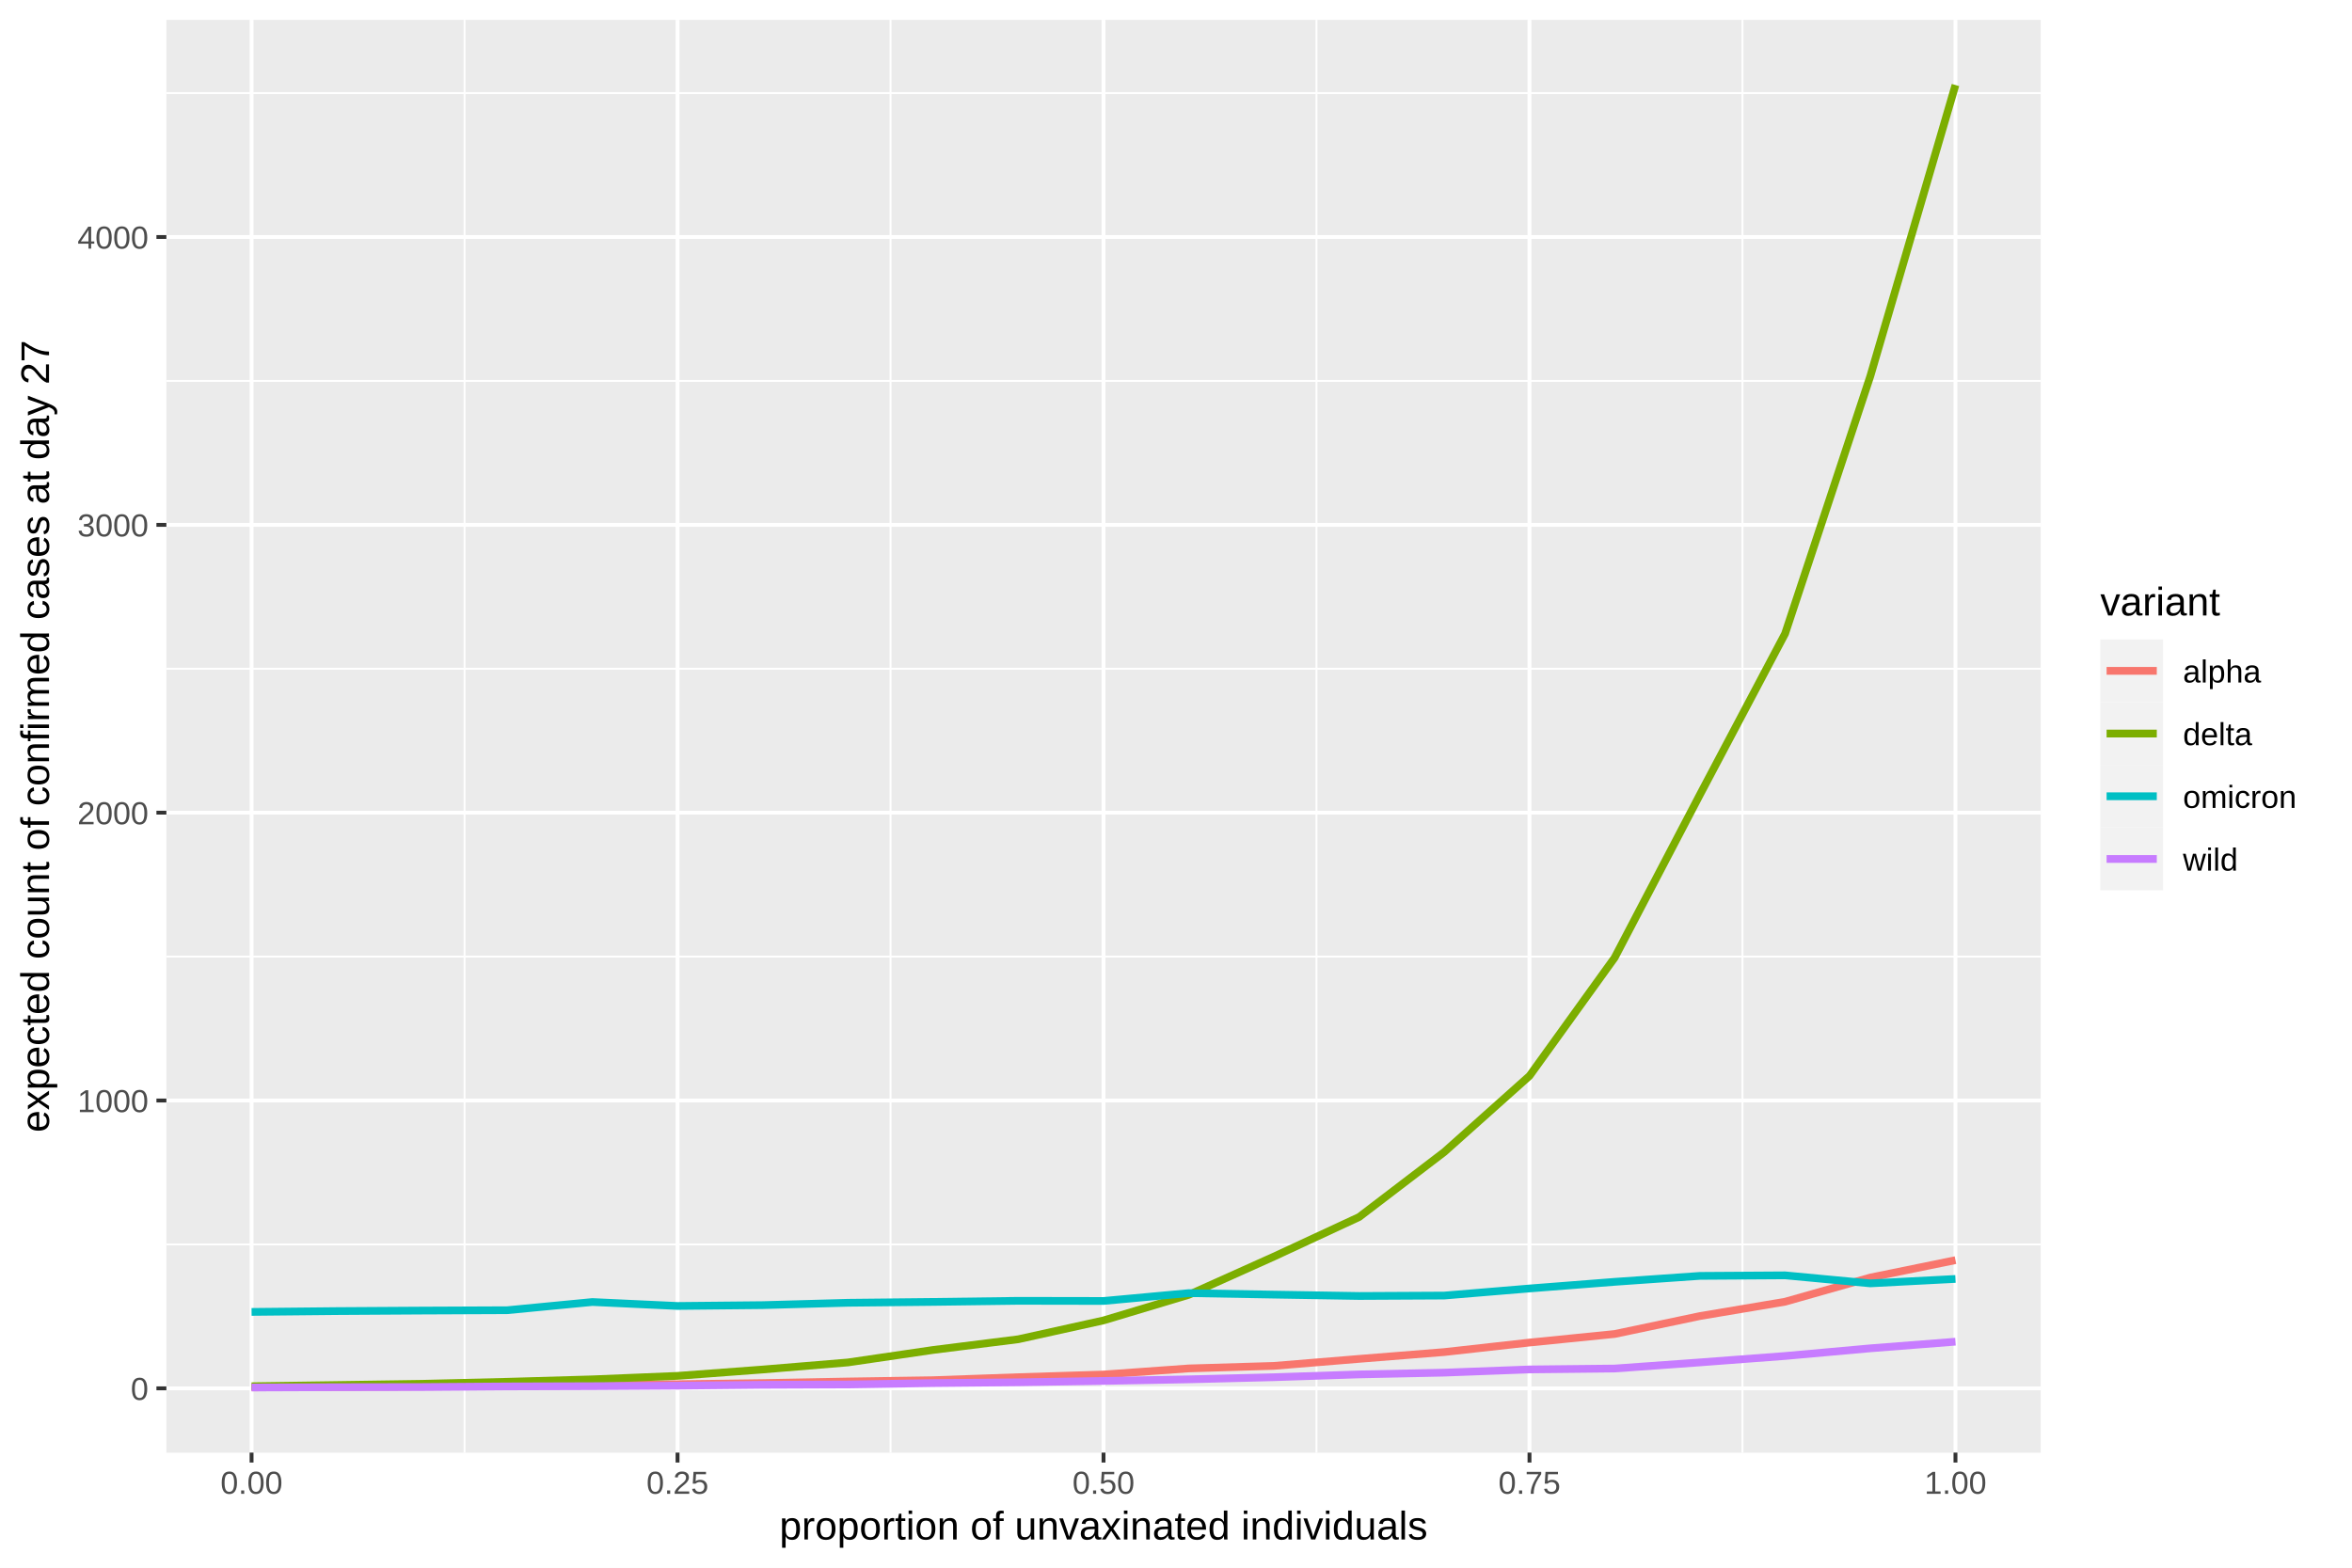
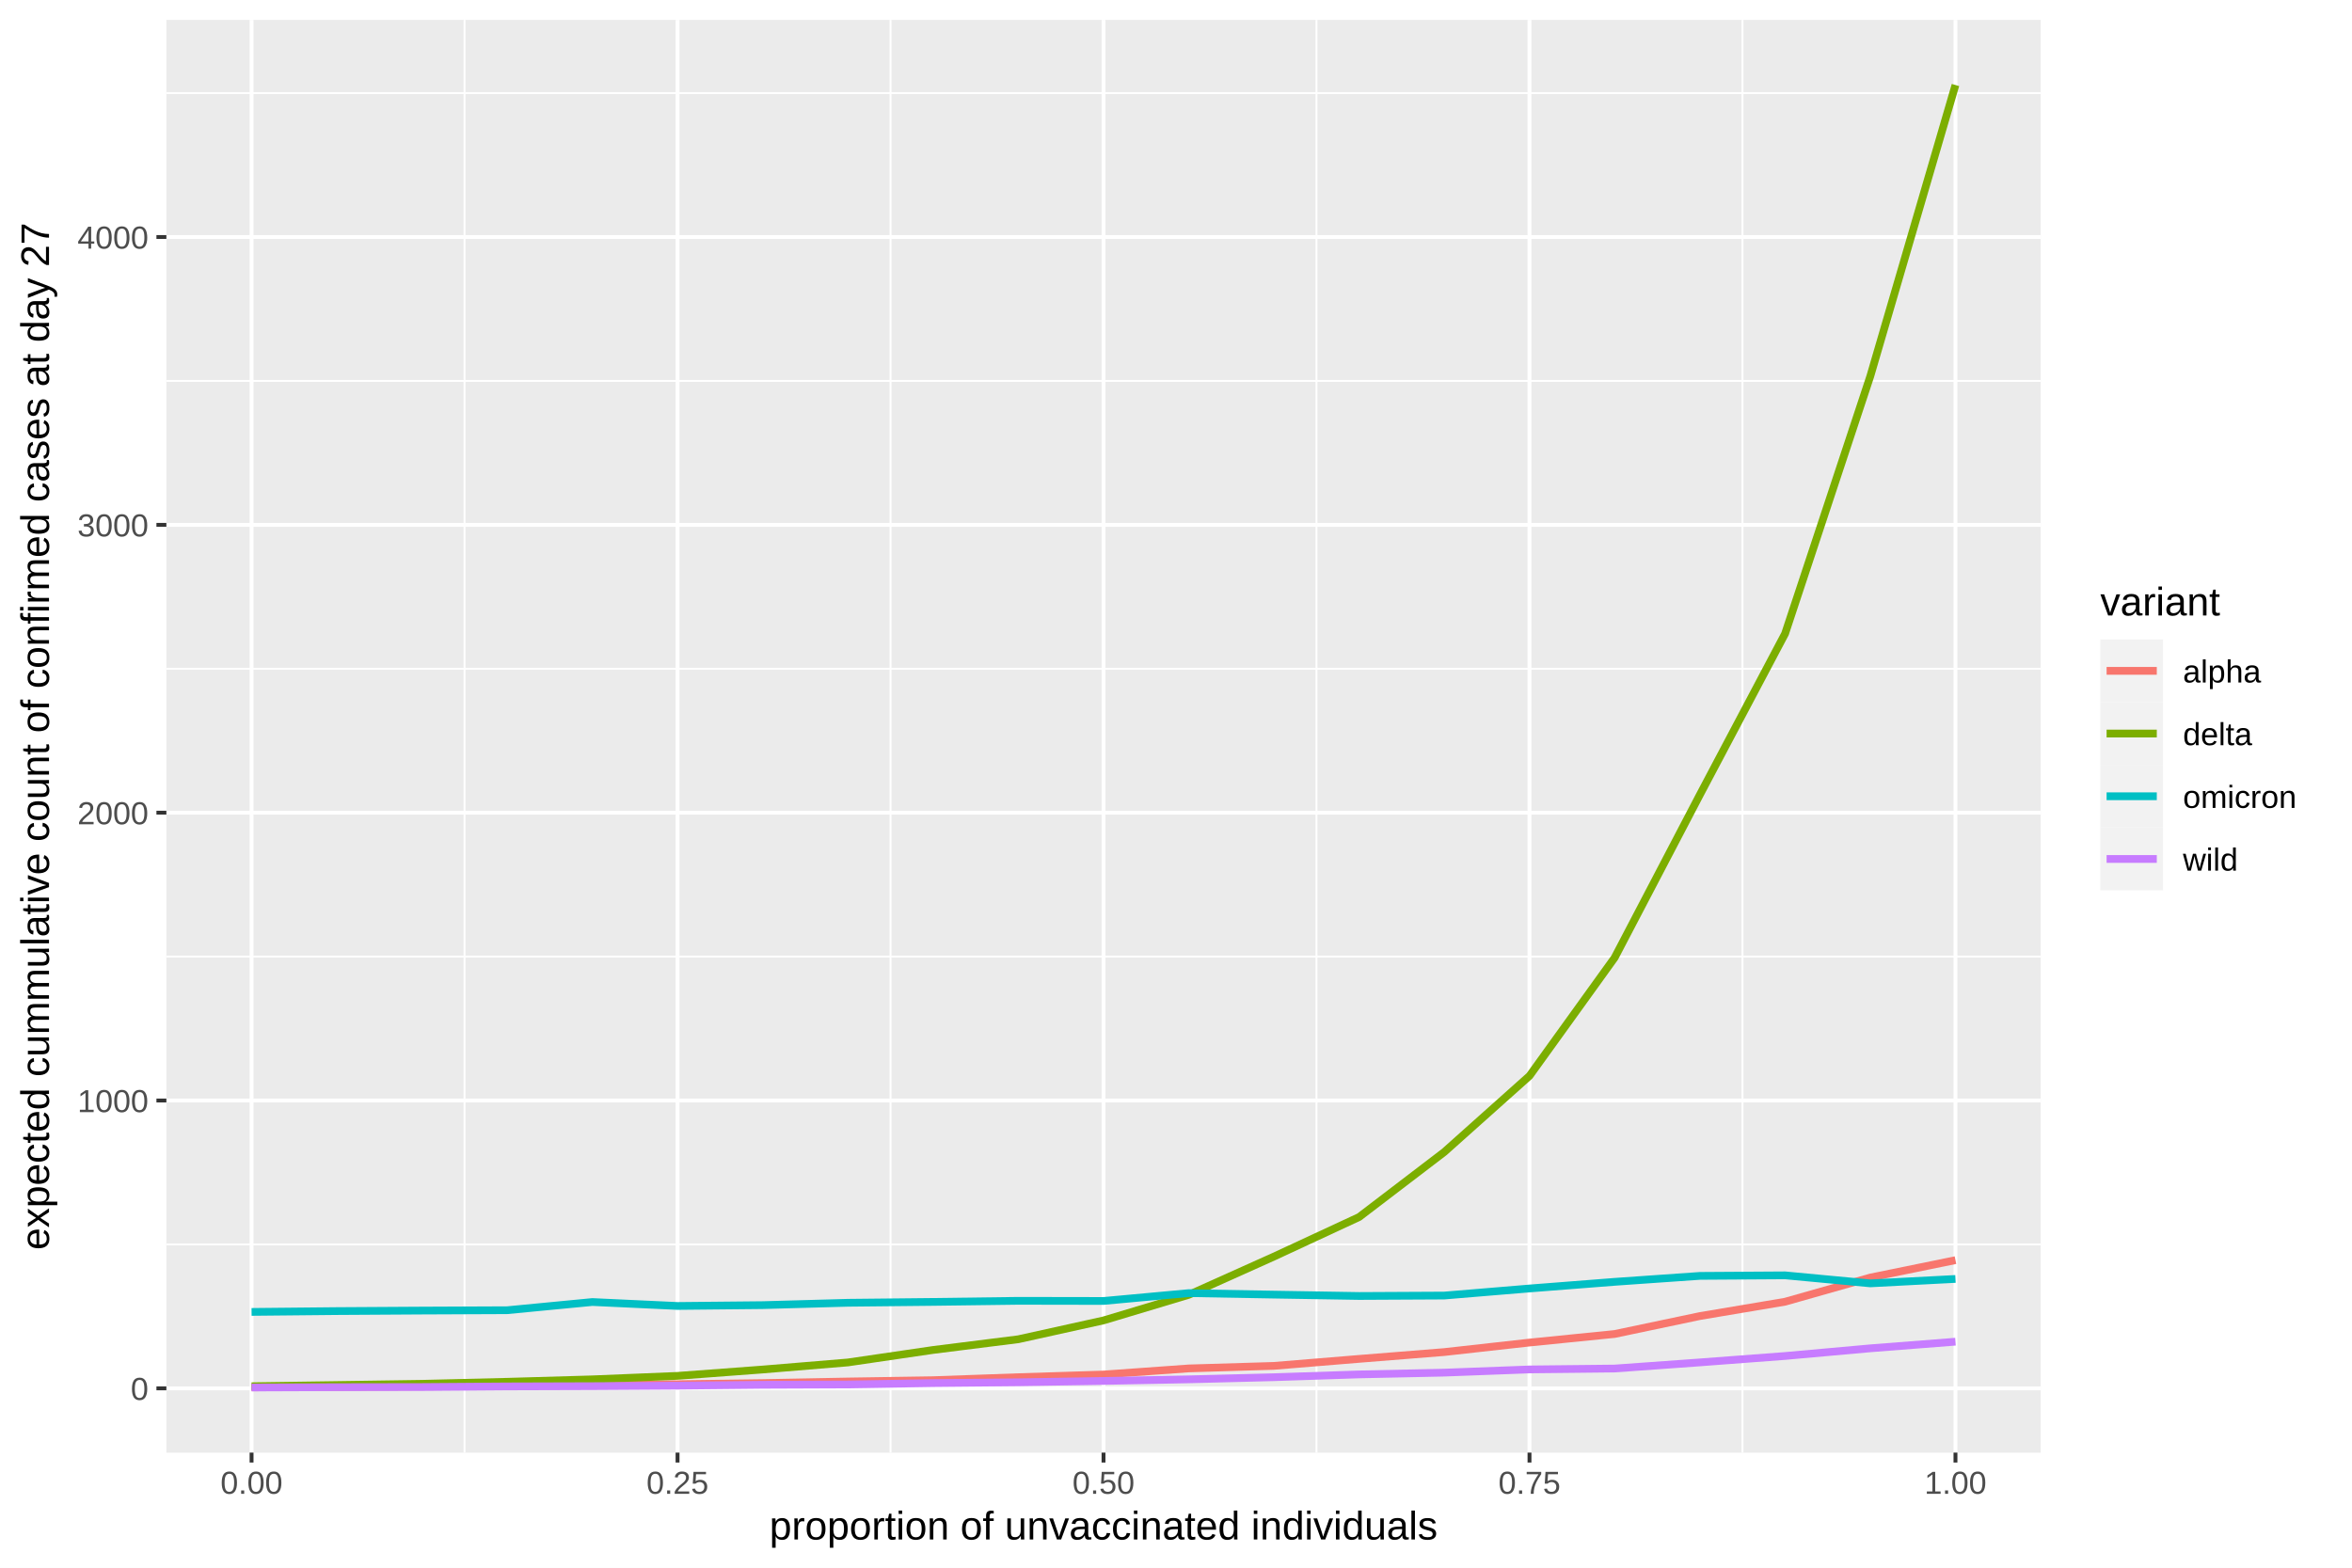
<svg xmlns="http://www.w3.org/2000/svg" class="svglite" width="648.00pt" height="432.00pt" viewBox="0 0 648.00 432.00">
  <defs>
    <style type="text/css">
    .svglite line, .svglite polyline, .svglite polygon, .svglite path, .svglite rect, .svglite circle {
      fill: none;
      stroke: #000000;
      stroke-linecap: round;
      stroke-linejoin: round;
      stroke-miterlimit: 10.00;
    }
  </style>
  </defs>
  <rect width="100%" height="100%" style="stroke: none; fill: #FFFFFF;" />
  <defs>
    <clipPath id="cpMC4wMHw2NDguMDB8MC4wMHw0MzIuMDA=">
      <rect x="0.00" y="0.00" width="648.00" height="432.00" />
    </clipPath>
  </defs>
  <g clip-path="url(#cpMC4wMHw2NDguMDB8MC4wMHw0MzIuMDA=)">
    <rect x="0.00" y="0.00" width="648.00" height="432.00" style="stroke-width: 1.07; stroke: #FFFFFF; fill: #FFFFFF;" />
  </g>
  <defs>
    <clipPath id="cpNDUuODR8NTYyLjIyfDUuNDh8NDAwLjI5">
      <rect x="45.84" y="5.48" width="516.39" height="394.82" />
    </clipPath>
  </defs>
  <g clip-path="url(#cpNDUuODR8NTYyLjIyfDUuNDh8NDAwLjI5)">
    <rect x="45.84" y="5.48" width="516.39" height="394.82" style="stroke-width: 1.07; stroke: none; fill: #EBEBEB;" />
    <polyline points="45.84,342.92 562.22,342.92 " style="stroke-width: 0.53; stroke: #FFFFFF; stroke-linecap: butt;" />
    <polyline points="45.84,263.60 562.22,263.60 " style="stroke-width: 0.53; stroke: #FFFFFF; stroke-linecap: butt;" />
    <polyline points="45.84,184.28 562.22,184.28 " style="stroke-width: 0.53; stroke: #FFFFFF; stroke-linecap: butt;" />
    <polyline points="45.84,104.97 562.22,104.97 " style="stroke-width: 0.53; stroke: #FFFFFF; stroke-linecap: butt;" />
    <polyline points="45.84,25.65 562.22,25.65 " style="stroke-width: 0.53; stroke: #FFFFFF; stroke-linecap: butt;" />
    <polyline points="127.99,400.29 127.99,5.48 " style="stroke-width: 0.53; stroke: #FFFFFF; stroke-linecap: butt;" />
    <polyline points="245.35,400.29 245.35,5.48 " style="stroke-width: 0.53; stroke: #FFFFFF; stroke-linecap: butt;" />
    <polyline points="362.71,400.29 362.71,5.48 " style="stroke-width: 0.53; stroke: #FFFFFF; stroke-linecap: butt;" />
    <polyline points="480.07,400.29 480.07,5.48 " style="stroke-width: 0.53; stroke: #FFFFFF; stroke-linecap: butt;" />
    <polyline points="45.84,382.58 562.22,382.58 " style="stroke-width: 1.07; stroke: #FFFFFF; stroke-linecap: butt;" />
    <polyline points="45.84,303.26 562.22,303.26 " style="stroke-width: 1.07; stroke: #FFFFFF; stroke-linecap: butt;" />
    <polyline points="45.84,223.94 562.22,223.94 " style="stroke-width: 1.07; stroke: #FFFFFF; stroke-linecap: butt;" />
    <polyline points="45.84,144.63 562.22,144.63 " style="stroke-width: 1.07; stroke: #FFFFFF; stroke-linecap: butt;" />
    <polyline points="45.84,65.31 562.22,65.31 " style="stroke-width: 1.07; stroke: #FFFFFF; stroke-linecap: butt;" />
    <polyline points="69.31,400.29 69.31,5.48 " style="stroke-width: 1.07; stroke: #FFFFFF; stroke-linecap: butt;" />
    <polyline points="186.67,400.29 186.67,5.48 " style="stroke-width: 1.07; stroke: #FFFFFF; stroke-linecap: butt;" />
    <polyline points="304.03,400.29 304.03,5.48 " style="stroke-width: 1.07; stroke: #FFFFFF; stroke-linecap: butt;" />
    <polyline points="421.39,400.29 421.39,5.48 " style="stroke-width: 1.07; stroke: #FFFFFF; stroke-linecap: butt;" />
    <polyline points="538.75,400.29 538.75,5.48 " style="stroke-width: 1.07; stroke: #FFFFFF; stroke-linecap: butt;" />
    <polyline points="69.31,382.31 92.78,382.19 116.25,382.06 139.73,381.95 163.20,381.72 186.67,381.44 210.14,381.13 233.62,380.69 257.09,380.33 280.56,379.50 304.03,378.77 327.50,377.09 350.98,376.39 374.45,374.46 397.92,372.58 421.39,369.96 444.86,367.60 468.34,362.66 491.81,358.71 515.28,352.05 538.75,347.25 " style="stroke-width: 2.13; stroke: #F8766D; stroke-linecap: butt;" />
    <polyline points="69.31,382.00 92.78,381.67 116.25,381.33 139.73,380.77 163.20,380.10 186.67,379.14 210.14,377.39 233.62,375.44 257.09,372.00 280.56,369.05 304.03,363.86 327.50,356.81 350.98,346.27 374.45,335.37 397.92,317.45 421.39,296.48 444.86,263.89 468.34,218.99 491.81,174.62 515.28,103.69 538.75,23.43 " style="stroke-width: 2.13; stroke: #7CAE00; stroke-linecap: butt;" />
    <polyline points="69.31,361.52 92.78,361.29 116.25,361.15 139.73,361.05 163.20,358.79 186.67,359.88 210.14,359.65 233.62,359.00 257.09,358.76 280.56,358.46 304.03,358.50 327.50,356.34 350.98,356.75 374.45,357.13 397.92,357.01 421.39,355.06 444.86,353.23 468.34,351.59 491.81,351.44 515.28,353.65 538.75,352.43 " style="stroke-width: 2.13; stroke: #00BFC4; stroke-linecap: butt;" />
    <polyline points="69.31,382.35 92.78,382.26 116.25,382.22 139.73,382.05 163.20,381.98 186.67,381.84 210.14,381.60 233.62,381.51 257.09,381.13 280.56,380.91 304.03,380.54 327.50,380.10 350.98,379.51 374.45,378.74 397.92,378.25 421.39,377.37 444.86,377.12 468.34,375.43 491.81,373.66 515.28,371.55 538.75,369.72 " style="stroke-width: 2.13; stroke: #C77CFF; stroke-linecap: butt;" />
  </g>
  <g clip-path="url(#cpMC4wMHw2NDguMDB8MC4wMHw0MzIuMDA=)">
    <text x="40.91" y="385.78" text-anchor="end" style="font-size: 8.80px; fill: #4D4D4D; font-family: Liberation Sans;" textLength="5.59px" lengthAdjust="spacingAndGlyphs">0</text>
    <text x="40.91" y="306.47" text-anchor="end" style="font-size: 8.80px; fill: #4D4D4D; font-family: Liberation Sans;" textLength="22.38px" lengthAdjust="spacingAndGlyphs">1000</text>
    <text x="40.91" y="227.15" text-anchor="end" style="font-size: 8.80px; fill: #4D4D4D; font-family: Liberation Sans;" textLength="22.38px" lengthAdjust="spacingAndGlyphs">2000</text>
    <text x="40.91" y="147.83" text-anchor="end" style="font-size: 8.80px; fill: #4D4D4D; font-family: Liberation Sans;" textLength="22.38px" lengthAdjust="spacingAndGlyphs">3000</text>
    <text x="40.91" y="68.52" text-anchor="end" style="font-size: 8.80px; fill: #4D4D4D; font-family: Liberation Sans;" textLength="22.38px" lengthAdjust="spacingAndGlyphs">4000</text>
    <polyline points="43.10,382.58 45.84,382.58 " style="stroke-width: 1.07; stroke: #333333; stroke-linecap: butt;" />
    <polyline points="43.10,303.26 45.84,303.26 " style="stroke-width: 1.07; stroke: #333333; stroke-linecap: butt;" />
    <polyline points="43.10,223.94 45.84,223.94 " style="stroke-width: 1.07; stroke: #333333; stroke-linecap: butt;" />
    <polyline points="43.10,144.63 45.84,144.63 " style="stroke-width: 1.07; stroke: #333333; stroke-linecap: butt;" />
    <polyline points="43.10,65.31 45.84,65.31 " style="stroke-width: 1.07; stroke: #333333; stroke-linecap: butt;" />
    <polyline points="69.31,403.03 69.31,400.29 " style="stroke-width: 1.07; stroke: #333333; stroke-linecap: butt;" />
    <polyline points="186.67,403.03 186.67,400.29 " style="stroke-width: 1.07; stroke: #333333; stroke-linecap: butt;" />
    <polyline points="304.03,403.03 304.03,400.29 " style="stroke-width: 1.07; stroke: #333333; stroke-linecap: butt;" />
    <polyline points="421.39,403.03 421.39,400.29 " style="stroke-width: 1.07; stroke: #333333; stroke-linecap: butt;" />
    <polyline points="538.75,403.03 538.75,400.29 " style="stroke-width: 1.07; stroke: #333333; stroke-linecap: butt;" />
    <text x="69.31" y="411.64" text-anchor="middle" style="font-size: 8.80px; fill: #4D4D4D; font-family: Liberation Sans;" textLength="19.58px" lengthAdjust="spacingAndGlyphs">0.00</text>
    <text x="186.67" y="411.64" text-anchor="middle" style="font-size: 8.80px; fill: #4D4D4D; font-family: Liberation Sans;" textLength="19.58px" lengthAdjust="spacingAndGlyphs">0.25</text>
    <text x="304.03" y="411.64" text-anchor="middle" style="font-size: 8.80px; fill: #4D4D4D; font-family: Liberation Sans;" textLength="19.58px" lengthAdjust="spacingAndGlyphs">0.50</text>
    <text x="421.39" y="411.64" text-anchor="middle" style="font-size: 8.80px; fill: #4D4D4D; font-family: Liberation Sans;" textLength="19.58px" lengthAdjust="spacingAndGlyphs">0.75</text>
    <text x="538.75" y="411.64" text-anchor="middle" style="font-size: 8.80px; fill: #4D4D4D; font-family: Liberation Sans;" textLength="19.58px" lengthAdjust="spacingAndGlyphs">1.00</text>
-     <text x="304.03" y="424.23" text-anchor="middle" style="font-size: 11.00px; font-family: Liberation Sans;" textLength="206.06px" lengthAdjust="spacingAndGlyphs">proportion of unvaxinated individuals</text>
-     <text transform="translate(13.50,202.89) rotate(-90)" text-anchor="middle" style="font-size: 11.00px; font-family: Liberation Sans;" textLength="248.85px" lengthAdjust="spacingAndGlyphs">expected count of confirmed cases at day 27</text>
+     <text x="304.03" y="424.23" text-anchor="middle" style="font-size: 11.00px; font-family: Liberation Sans;" textLength="211.65px" lengthAdjust="spacingAndGlyphs">proportion of unvaccinated individuals</text>
+     <text transform="translate(13.50,202.89) rotate(-90)" text-anchor="middle" style="font-size: 11.00px; font-family: Liberation Sans;" textLength="324.22px" lengthAdjust="spacingAndGlyphs">expected cummulative count of confirmed cases at day 27</text>
    <rect x="573.18" y="154.95" width="69.34" height="95.87" style="stroke-width: 1.07; stroke: none; fill: #FFFFFF;" />
    <text x="578.66" y="169.60" style="font-size: 11.00px; font-family: Liberation Sans;" textLength="38.85px" lengthAdjust="spacingAndGlyphs">variant</text>
    <rect x="578.66" y="176.22" width="17.28" height="17.28" style="stroke-width: 1.07; stroke: none; fill: #F2F2F2;" />
    <line x1="580.39" y1="184.86" x2="594.22" y2="184.86" style="stroke-width: 2.13; stroke: #F8766D; stroke-linecap: butt;" />
    <rect x="578.66" y="193.50" width="17.28" height="17.28" style="stroke-width: 1.07; stroke: none; fill: #F2F2F2;" />
    <line x1="580.39" y1="202.14" x2="594.22" y2="202.14" style="stroke-width: 2.13; stroke: #7CAE00; stroke-linecap: butt;" />
    <rect x="578.66" y="210.78" width="17.28" height="17.28" style="stroke-width: 1.07; stroke: none; fill: #F2F2F2;" />
    <line x1="580.39" y1="219.42" x2="594.22" y2="219.42" style="stroke-width: 2.13; stroke: #00BFC4; stroke-linecap: butt;" />
    <rect x="578.66" y="228.06" width="17.28" height="17.28" style="stroke-width: 1.07; stroke: none; fill: #F2F2F2;" />
    <line x1="580.39" y1="236.70" x2="594.22" y2="236.70" style="stroke-width: 2.13; stroke: #C77CFF; stroke-linecap: butt;" />
    <text x="601.42" y="188.07" style="font-size: 8.80px; font-family: Liberation Sans;" textLength="24.39px" lengthAdjust="spacingAndGlyphs">alpha</text>
    <text x="601.42" y="205.35" style="font-size: 8.80px; font-family: Liberation Sans;" textLength="22.29px" lengthAdjust="spacingAndGlyphs">delta</text>
    <text x="601.42" y="222.63" style="font-size: 8.80px; font-family: Liberation Sans;" textLength="35.62px" lengthAdjust="spacingAndGlyphs">omicron</text>
    <text x="601.42" y="239.91" style="font-size: 8.80px; font-family: Liberation Sans;" textLength="17.68px" lengthAdjust="spacingAndGlyphs">wild</text>
  </g>
</svg>
